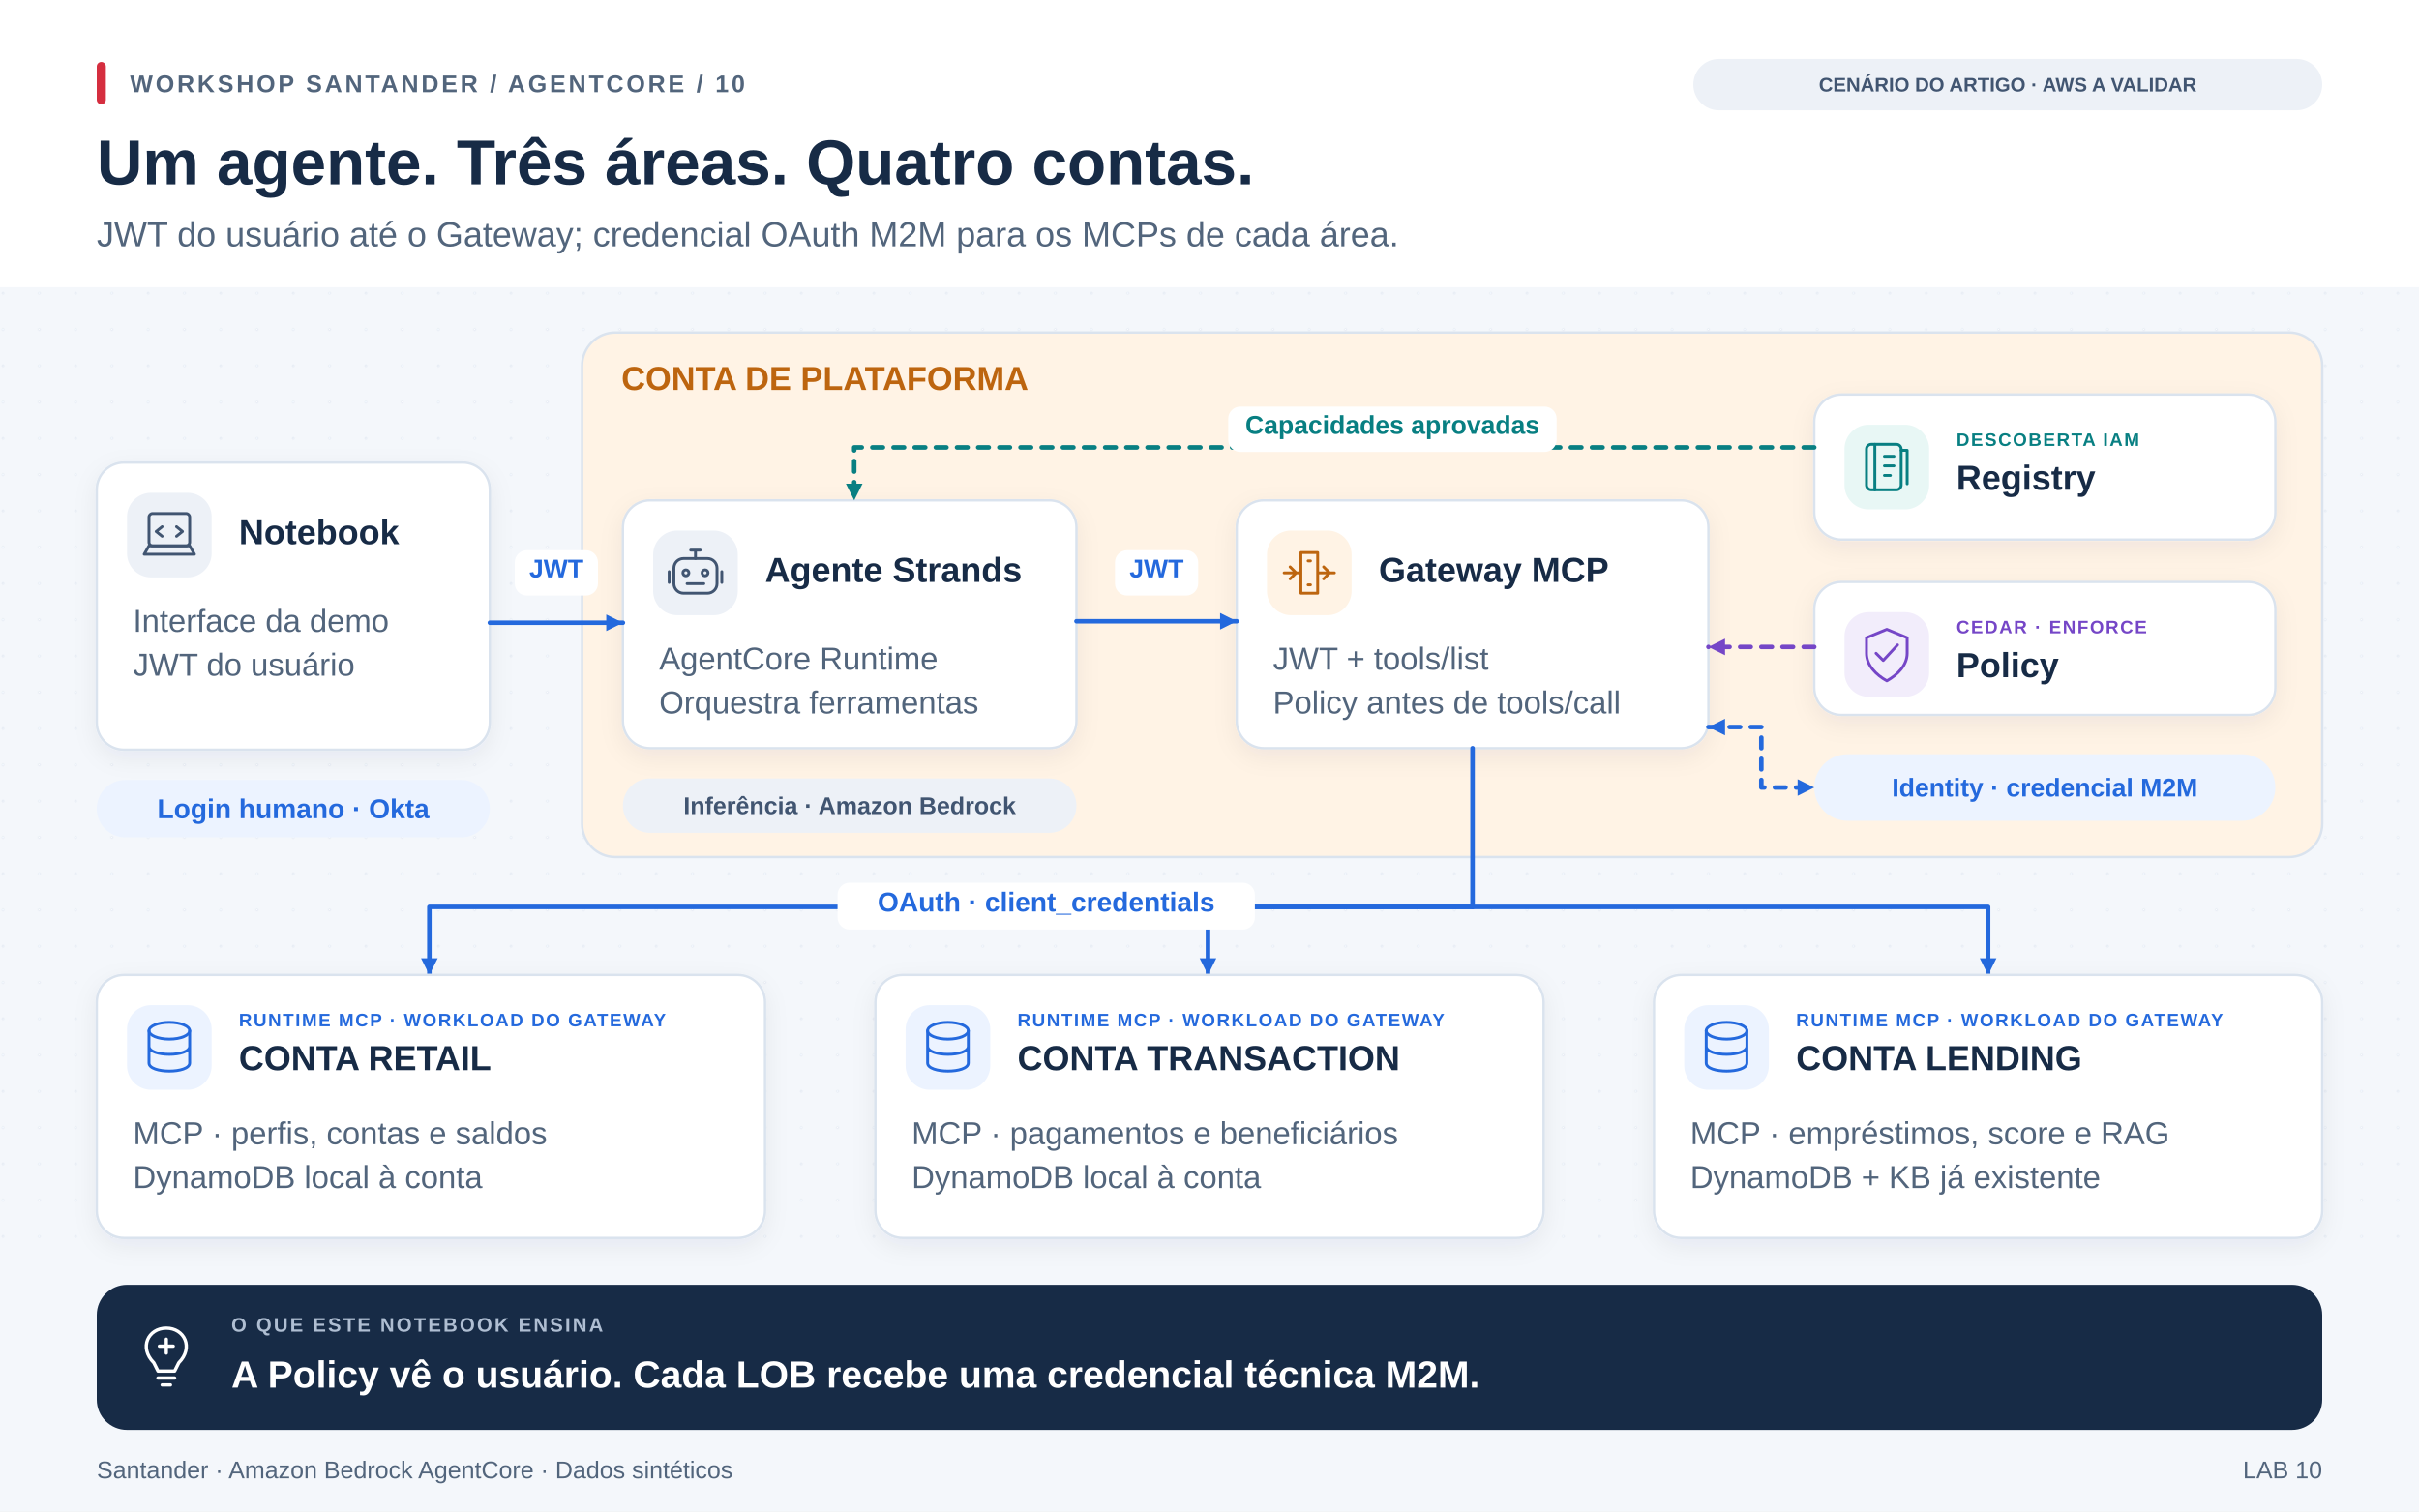
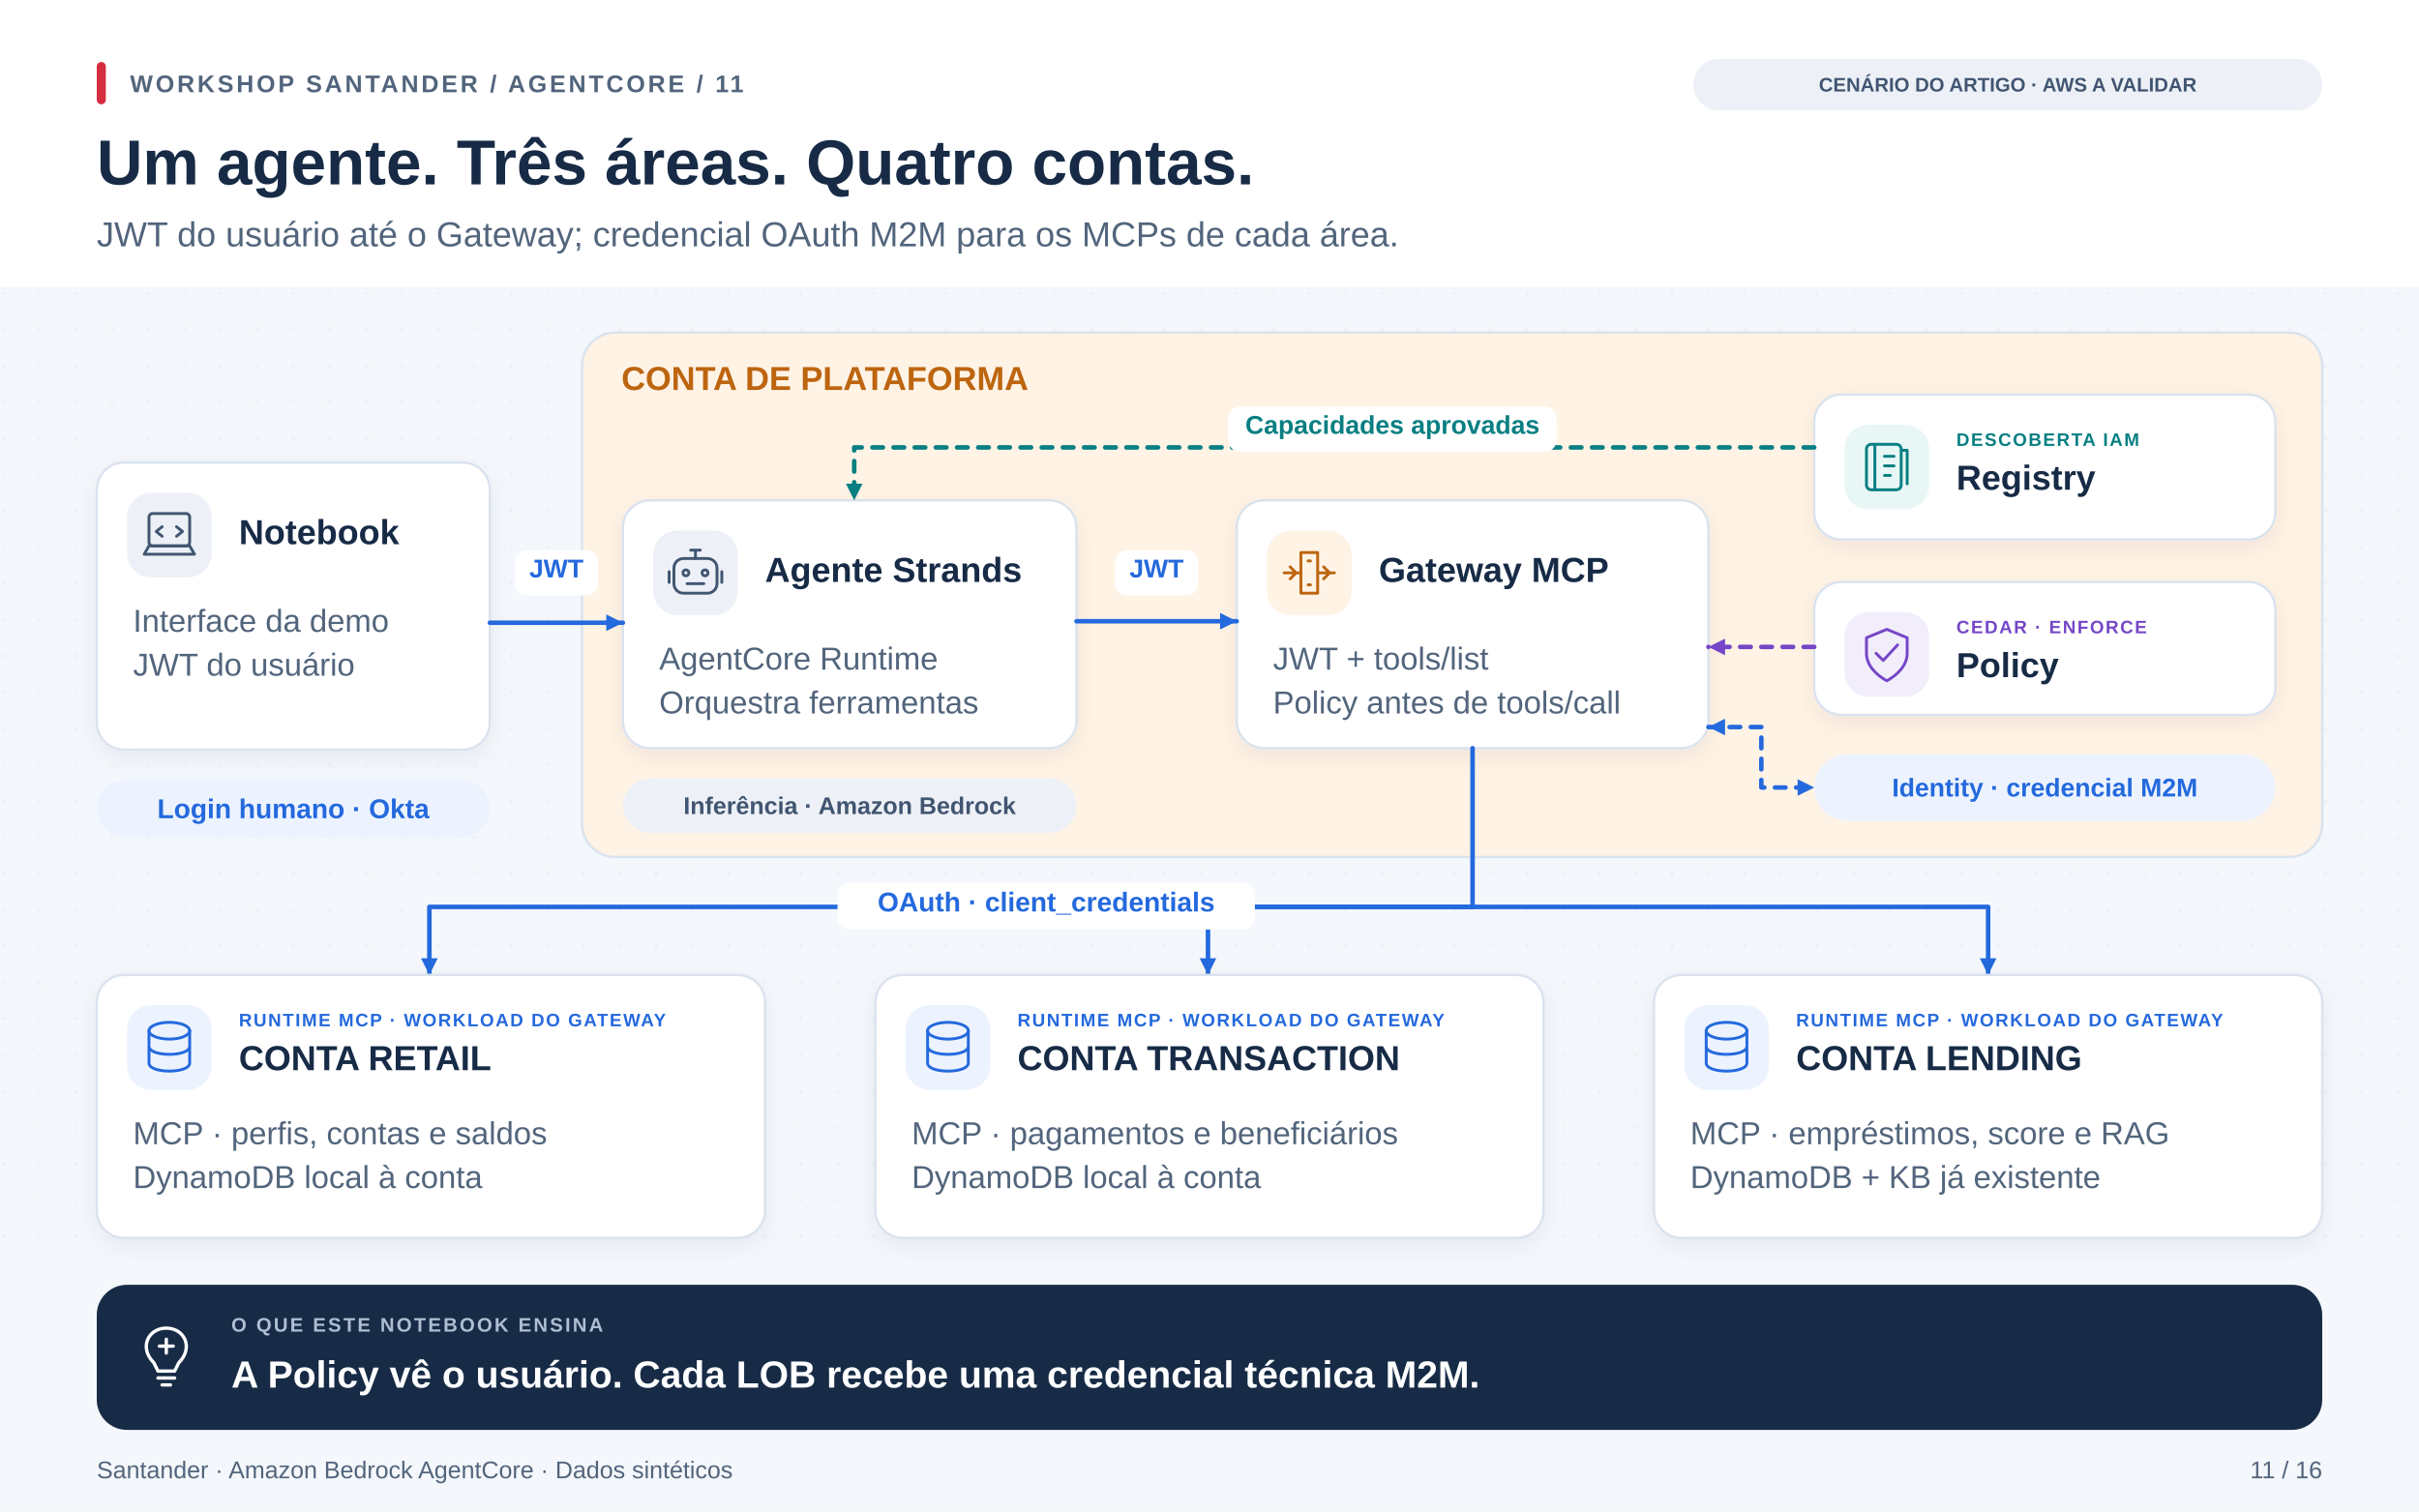
<svg xmlns="http://www.w3.org/2000/svg" width="1600" height="1000" viewBox="0 0 1600 1000" role="img" aria-labelledby="title desc">
  <defs>
    <filter id="shadow" x="-20%" y="-20%" width="140%" height="150%">
      <feDropShadow dx="0" dy="5" stdDeviation="8" flood-color="#172B46" flood-opacity=".06" />
    </filter>
    <pattern id="dots" width="24" height="24" patternUnits="userSpaceOnUse">
      <circle cx="2" cy="2" r="1" fill="#DDE5EF" />
    </pattern>
  </defs>
  <rect x="0" y="0" width="1600" height="1000" rx="0" fill="#F4F7FB" />
  <rect x="0" y="190" width="1600" height="650" fill="url(#dots)" opacity=".5" />
  <rect x="0" y="0" width="1600" height="190" rx="0" fill="#FFFFFF" />
  <rect x="64" y="41" width="6" height="28" rx="3" fill="#D52E3F" />
  <text class="" x="86" y="61" fill="#52657C" font-family="Arial,Helvetica,sans-serif" font-size="16" font-weight="700" text-anchor="start" letter-spacing="1.8">
-     <tspan x="86" dy="0">WORKSHOP SANTANDER  /  AGENTCORE  /  10</tspan>
+     <tspan x="86" dy="0">WORKSHOP SANTANDER  /  AGENTCORE  /  11</tspan>
  </text>
  <text class="" x="64" y="122" fill="#172B46" font-family="Arial,Helvetica,sans-serif" font-size="42" font-weight="700" text-anchor="start">
    <tspan x="64" dy="0">Um agente. Três áreas. Quatro contas.</tspan>
  </text>
  <text class="" x="64" y="163" fill="#52657C" font-family="Arial,Helvetica,sans-serif" font-size="23" font-weight="400" text-anchor="start">
    <tspan x="64" dy="0">JWT do usuário até o Gateway; credencial OAuth M2M para os MCPs de cada área.</tspan>
  </text>
  <rect x="1120" y="39" width="416" height="34" rx="17.0" fill="#EDF1F7" />
  <text class="" x="1328.0" y="60.55" fill="#415571" font-family="Arial,Helvetica,sans-serif" font-size="13" font-weight="700" text-anchor="middle">
    <tspan x="1328.0" dy="0">CENÁRIO DO ARTIGO · AWS A VALIDAR</tspan>
  </text>
  <rect x="64" y="850" width="1472" height="96" rx="20" fill="#172B46" />
  <g transform="translate(88 875) scale(0.9166667)" fill="none" stroke="#FFFFFF" stroke-width="2.4" stroke-linecap="round" stroke-linejoin="round" aria-hidden="true">
    <path d="M15 29c-11-11-4-25 9-25s20 14 9 25l-3 6H18zM18 40h12m-9 5h6M24 12v10m-5-5h10" />
  </g>
  <text class="" x="153" y="881" fill="#AFBED2" font-family="Arial,Helvetica,sans-serif" font-size="13" font-weight="700" text-anchor="start" letter-spacing="1.4">
    <tspan x="153" dy="0">O QUE ESTE NOTEBOOK ENSINA</tspan>
  </text>
  <text class="" x="153" y="918" fill="#FFFFFF" font-family="Arial,Helvetica,sans-serif" font-size="25" font-weight="600" text-anchor="start">
    <tspan x="153" dy="0">A Policy vê o usuário. Cada LOB recebe uma credencial técnica M2M.</tspan>
  </text>
  <text class="" x="64" y="978" fill="#52657C" font-family="Arial,Helvetica,sans-serif" font-size="16" font-weight="400" text-anchor="start">
    <tspan x="64" dy="0">Santander  ·  Amazon Bedrock AgentCore  ·  Dados sintéticos</tspan>
  </text>
  <text class="" x="1536" y="978" fill="#52657C" font-family="Arial,Helvetica,sans-serif" font-size="16" font-weight="400" text-anchor="end">
-     <tspan x="1536" dy="0">LAB 10</tspan>
+     <tspan x="1536" dy="0">11 / 16</tspan>
  </text>
  <g class="node" data-x="64" data-y="306" data-w="260" data-h="190">
    <rect x="64" y="306" width="260" height="190" rx="18" fill="#FFFFFF" stroke="#DAE3EE" stroke-width="1.6" filter="url(#shadow)" />
    <rect x="84" y="326" width="56" height="56" rx="16" fill="#EDF1F7" />
    <g transform="translate(93 335) scale(0.7916667)" fill="none" stroke="#415571" stroke-width="2.4" stroke-linecap="round" stroke-linejoin="round" aria-hidden="true">
      <rect x="7" y="6" width="34" height="27" rx="3" />
      <path d="M3 40h42l-4-7H7zM18 17l-5 4 5 4m12-8 5 4-5 4" />
    </g>
    <text class="node-text" x="158" y="360" fill="#172B46" font-family="Arial,Helvetica,sans-serif" font-size="23" font-weight="700" text-anchor="start">
      <tspan x="158" dy="0">Notebook</tspan>
    </text>
    <text class="node-text" x="88" y="418" fill="#52657C" font-family="Arial,Helvetica,sans-serif" font-size="21" font-weight="400" text-anchor="start">
      <tspan x="88" dy="0">Interface da demo</tspan>
      <tspan x="88" dy="29.0">JWT do usuário</tspan>
    </text>
  </g>
  <rect x="64" y="516" width="260" height="38" rx="19.0" fill="#ECF3FF" />
  <text class="" x="194.0" y="541.3" fill="#2469DD" font-family="Arial,Helvetica,sans-serif" font-size="18" font-weight="700" text-anchor="middle">
    <tspan x="194.0" dy="0">Login humano · Okta</tspan>
  </text>
  <rect x="385" y="220" width="1151" height="347" rx="22" fill="#FFF3E5" stroke="#DAE3EE" stroke-width="1.6" />
  <text class="" x="411" y="258" fill="#BD650F" font-family="Arial,Helvetica,sans-serif" font-size="22" font-weight="700" text-anchor="start">
    <tspan x="411" dy="0">CONTA DE PLATAFORMA</tspan>
  </text>
  <g class="node" data-x="412" data-y="331" data-w="300" data-h="164">
    <rect x="412" y="331" width="300" height="164" rx="18" fill="#FFFFFF" stroke="#DAE3EE" stroke-width="1.6" filter="url(#shadow)" />
    <rect x="432" y="351" width="56" height="56" rx="16" fill="#EDF1F7" />
    <g transform="translate(441 360) scale(0.7916667)" fill="none" stroke="#415571" stroke-width="2.4" stroke-linecap="round" stroke-linejoin="round" aria-hidden="true">
      <rect x="6" y="12" width="36" height="29" rx="8" />
      <path d="M24 12V5m-4 0h8M2 23v9m44-9v9" />
      <circle cx="16" cy="24" r="2.5" />
      <circle cx="32" cy="24" r="2.5" />
      <path d="M17 33h14" />
    </g>
    <text class="node-text" x="506" y="385" fill="#172B46" font-family="Arial,Helvetica,sans-serif" font-size="23" font-weight="700" text-anchor="start">
      <tspan x="506" dy="0">Agente Strands</tspan>
    </text>
    <text class="node-text" x="436" y="443" fill="#52657C" font-family="Arial,Helvetica,sans-serif" font-size="21" font-weight="400" text-anchor="start">
      <tspan x="436" dy="0">AgentCore Runtime</tspan>
      <tspan x="436" dy="29.0">Orquestra ferramentas</tspan>
    </text>
  </g>
  <rect x="412" y="515" width="300" height="36" rx="18.0" fill="#EDF1F7" />
  <text class="" x="562.0" y="538.6" fill="#415571" font-family="Arial,Helvetica,sans-serif" font-size="16" font-weight="700" text-anchor="middle">
    <tspan x="562.0" dy="0">Inferência · Amazon Bedrock</tspan>
  </text>
  <g class="node" data-x="818" data-y="331" data-w="312" data-h="164">
    <rect x="818" y="331" width="312" height="164" rx="18" fill="#FFFFFF" stroke="#DAE3EE" stroke-width="1.6" filter="url(#shadow)" />
    <rect x="838" y="351" width="56" height="56" rx="16" fill="#FFF3E5" />
    <g transform="translate(847 360) scale(0.7916667)" fill="none" stroke="#BD650F" stroke-width="2.4" stroke-linecap="round" stroke-linejoin="round" aria-hidden="true">
      <path d="M17 7h14v34H17zM3 24h14m14 0h14M8 19l5 5-5 5m28-10 5 5-5 5" />
      <path d="M23 14h2m-2 20h2" />
    </g>
    <text class="node-text" x="912" y="385" fill="#172B46" font-family="Arial,Helvetica,sans-serif" font-size="23" font-weight="700" text-anchor="start">
      <tspan x="912" dy="0">Gateway MCP</tspan>
    </text>
    <text class="node-text" x="842" y="443" fill="#52657C" font-family="Arial,Helvetica,sans-serif" font-size="21" font-weight="400" text-anchor="start">
      <tspan x="842" dy="0">JWT + tools/list</tspan>
      <tspan x="842" dy="29.0">Policy antes de tools/call</tspan>
    </text>
  </g>
  <g class="node" data-x="1200" data-y="261" data-w="305" data-h="96">
    <rect x="1200" y="261" width="305" height="96" rx="18" fill="#FFFFFF" stroke="#DAE3EE" stroke-width="1.6" filter="url(#shadow)" />
    <rect x="1220" y="281" width="56" height="56" rx="16" fill="#E8F7F5" />
    <g transform="translate(1229 290) scale(0.7916667)" fill="none" stroke="#087F82" stroke-width="2.4" stroke-linecap="round" stroke-linejoin="round" aria-hidden="true">
      <rect x="7" y="5" width="29" height="38" rx="4" />
      <path d="M14 5v38m8-28h8m-8 8h8m-8 8h5M36 10h5v28" />
    </g>
    <text class="" x="1294" y="295" fill="#087F82" font-family="Arial,Helvetica,sans-serif" font-size="12" font-weight="700" text-anchor="start" letter-spacing="1">
      <tspan x="1294" dy="0">DESCOBERTA IAM</tspan>
    </text>
    <text class="node-text" x="1294" y="324" fill="#172B46" font-family="Arial,Helvetica,sans-serif" font-size="23" font-weight="700" text-anchor="start">
      <tspan x="1294" dy="0">Registry</tspan>
    </text>
  </g>
  <g class="node" data-x="1200" data-y="385" data-w="305" data-h="88">
    <rect x="1200" y="385" width="305" height="88" rx="18" fill="#FFFFFF" stroke="#DAE3EE" stroke-width="1.6" filter="url(#shadow)" />
    <rect x="1220" y="405" width="56" height="56" rx="16" fill="#F2EDFB" />
    <g transform="translate(1229 414) scale(0.7916667)" fill="none" stroke="#7546C7" stroke-width="2.4" stroke-linecap="round" stroke-linejoin="round" aria-hidden="true">
      <path d="M24 3l17 7v13c0 10-8 18-17 23C15 41 7 33 7 23V10z" />
      <path d="M15 23l6 6 12-13" />
    </g>
    <text class="" x="1294" y="419" fill="#7546C7" font-family="Arial,Helvetica,sans-serif" font-size="12" font-weight="700" text-anchor="start" letter-spacing="1">
      <tspan x="1294" dy="0">CEDAR · ENFORCE</tspan>
    </text>
    <text class="node-text" x="1294" y="448" fill="#172B46" font-family="Arial,Helvetica,sans-serif" font-size="23" font-weight="700" text-anchor="start">
      <tspan x="1294" dy="0">Policy</tspan>
    </text>
  </g>
  <rect x="1200" y="499" width="305" height="44" rx="22.0" fill="#ECF3FF" />
  <text class="" x="1352.5" y="526.95" fill="#2469DD" font-family="Arial,Helvetica,sans-serif" font-size="17" font-weight="700" text-anchor="middle">
    <tspan x="1352.5" dy="0">Identity · credencial M2M</tspan>
  </text>
  <path d="M 324 412 L 412 412" stroke="#2469DD" fill="none" stroke-width="3" stroke-linejoin="round" stroke-linecap="round" />
  <polygon points="412,412 401.0,417.5 401.0,406.5" fill="#2469DD" />
  <rect x="340.485" y="364" width="55.03" height="30" rx="8" fill="#FFFFFF" />
  <text class="" x="368" y="382" fill="#2469DD" font-family="Arial,Helvetica,sans-serif" font-size="17" font-weight="600" text-anchor="middle">
    <tspan x="368" dy="0">JWT</tspan>
  </text>
  <path d="M 712 411 L 818 411" stroke="#2469DD" fill="none" stroke-width="3" stroke-linejoin="round" stroke-linecap="round" />
  <polygon points="818,411 807.0,416.5 807.0,405.5" fill="#2469DD" />
  <rect x="737.485" y="364" width="55.03" height="30" rx="8" fill="#FFFFFF" />
  <text class="" x="765" y="382" fill="#2469DD" font-family="Arial,Helvetica,sans-serif" font-size="17" font-weight="600" text-anchor="middle">
    <tspan x="765" dy="0">JWT</tspan>
  </text>
  <path d="M 1200 296 L 565 296 L 565 331" stroke="#087F82" fill="none" stroke-width="3" stroke-linejoin="round" stroke-linecap="round" stroke-dasharray="7 7" />
  <polygon points="565,331 559.5,320.0 570.5,320.0" fill="#087F82" />
  <rect x="812.395" y="269" width="217.21" height="30" rx="8" fill="#FFFFFF" />
  <text class="" x="921" y="287" fill="#087F82" font-family="Arial,Helvetica,sans-serif" font-size="17" font-weight="600" text-anchor="middle">
    <tspan x="921" dy="0">Capacidades aprovadas</tspan>
  </text>
  <path d="M 1200 428 L 1130 428" stroke="#7546C7" fill="none" stroke-width="3" stroke-linejoin="round" stroke-linecap="round" stroke-dasharray="7 7" />
  <polygon points="1130,428 1141.0,422.5 1141.0,433.5" fill="#7546C7" />
  <path d="M 1130 481 L 1165 481 L 1165 521 L 1200 521" stroke="#2469DD" fill="none" stroke-width="3" stroke-linejoin="round" stroke-linecap="round" stroke-dasharray="7 7" />
  <polygon points="1200,521 1189.0,526.5 1189.0,515.5" fill="#2469DD" />
  <polygon points="1130,481 1141.0,475.5 1141.0,486.5" fill="#2469DD" />
  <path d="M 974 495 L 974 600 L 284 600 L 284 645" stroke="#2469DD" fill="none" stroke-width="3" stroke-linejoin="round" stroke-linecap="round" />
  <polygon points="284,645 278.5,634.0 289.5,634.0" fill="#2469DD" />
  <path d="M 974 600 L 799 600 L 799 645" stroke="#2469DD" fill="none" stroke-width="3" stroke-linejoin="round" stroke-linecap="round" />
  <polygon points="799,645 793.5,634.0 804.5,634.0" fill="#2469DD" />
  <path d="M 974 600 L 1315 600 L 1315 645" stroke="#2469DD" fill="none" stroke-width="3" stroke-linejoin="round" stroke-linecap="round" />
  <polygon points="1315,645 1309.5,634.0 1320.5,634.0" fill="#2469DD" />
  <rect x="553.98" y="584" width="276.04" height="31" rx="8" fill="#FFFFFF" />
  <text class="" x="692" y="603" fill="#2469DD" font-family="Arial,Helvetica,sans-serif" font-size="18" font-weight="600" text-anchor="middle">
    <tspan x="692" dy="0">OAuth · client_credentials</tspan>
  </text>
  <g class="node" data-x="64" data-y="645" data-w="442" data-h="174">
    <rect x="64" y="645" width="442" height="174" rx="18" fill="#FFFFFF" stroke="#DAE3EE" stroke-width="1.6" filter="url(#shadow)" />
    <rect x="84" y="665" width="56" height="56" rx="16" fill="#ECF3FF" />
    <g transform="translate(93 674) scale(0.7916667)" fill="none" stroke="#2469DD" stroke-width="2.4" stroke-linecap="round" stroke-linejoin="round" aria-hidden="true">
      <ellipse cx="24" cy="10" rx="17" ry="7" />
      <path d="M7 10v27c0 9 34 9 34 0V10M7 23c0 9 34 9 34 0" />
    </g>
    <text class="" x="158" y="679" fill="#2469DD" font-family="Arial,Helvetica,sans-serif" font-size="12" font-weight="700" text-anchor="start" letter-spacing="1">
      <tspan x="158" dy="0">RUNTIME MCP · WORKLOAD DO GATEWAY</tspan>
    </text>
    <text class="node-text" x="158" y="708" fill="#172B46" font-family="Arial,Helvetica,sans-serif" font-size="23" font-weight="700" text-anchor="start">
      <tspan x="158" dy="0">CONTA RETAIL</tspan>
    </text>
    <text class="node-text" x="88" y="757" fill="#52657C" font-family="Arial,Helvetica,sans-serif" font-size="21" font-weight="400" text-anchor="start">
      <tspan x="88" dy="0">MCP · perfis, contas e saldos</tspan>
      <tspan x="88" dy="29.0">DynamoDB local à conta</tspan>
    </text>
  </g>
  <g class="node" data-x="579" data-y="645" data-w="442" data-h="174">
    <rect x="579" y="645" width="442" height="174" rx="18" fill="#FFFFFF" stroke="#DAE3EE" stroke-width="1.6" filter="url(#shadow)" />
    <rect x="599" y="665" width="56" height="56" rx="16" fill="#ECF3FF" />
    <g transform="translate(608 674) scale(0.7916667)" fill="none" stroke="#2469DD" stroke-width="2.4" stroke-linecap="round" stroke-linejoin="round" aria-hidden="true">
      <ellipse cx="24" cy="10" rx="17" ry="7" />
      <path d="M7 10v27c0 9 34 9 34 0V10M7 23c0 9 34 9 34 0" />
    </g>
    <text class="" x="673" y="679" fill="#2469DD" font-family="Arial,Helvetica,sans-serif" font-size="12" font-weight="700" text-anchor="start" letter-spacing="1">
      <tspan x="673" dy="0">RUNTIME MCP · WORKLOAD DO GATEWAY</tspan>
    </text>
    <text class="node-text" x="673" y="708" fill="#172B46" font-family="Arial,Helvetica,sans-serif" font-size="23" font-weight="700" text-anchor="start">
      <tspan x="673" dy="0">CONTA TRANSACTION</tspan>
    </text>
    <text class="node-text" x="603" y="757" fill="#52657C" font-family="Arial,Helvetica,sans-serif" font-size="21" font-weight="400" text-anchor="start">
      <tspan x="603" dy="0">MCP · pagamentos e beneficiários</tspan>
      <tspan x="603" dy="29.0">DynamoDB local à conta</tspan>
    </text>
  </g>
  <g class="node" data-x="1094" data-y="645" data-w="442" data-h="174">
    <rect x="1094" y="645" width="442" height="174" rx="18" fill="#FFFFFF" stroke="#DAE3EE" stroke-width="1.6" filter="url(#shadow)" />
    <rect x="1114" y="665" width="56" height="56" rx="16" fill="#ECF3FF" />
    <g transform="translate(1123 674) scale(0.7916667)" fill="none" stroke="#2469DD" stroke-width="2.4" stroke-linecap="round" stroke-linejoin="round" aria-hidden="true">
      <ellipse cx="24" cy="10" rx="17" ry="7" />
      <path d="M7 10v27c0 9 34 9 34 0V10M7 23c0 9 34 9 34 0" />
    </g>
    <text class="" x="1188" y="679" fill="#2469DD" font-family="Arial,Helvetica,sans-serif" font-size="12" font-weight="700" text-anchor="start" letter-spacing="1">
      <tspan x="1188" dy="0">RUNTIME MCP · WORKLOAD DO GATEWAY</tspan>
    </text>
    <text class="node-text" x="1188" y="708" fill="#172B46" font-family="Arial,Helvetica,sans-serif" font-size="23" font-weight="700" text-anchor="start">
      <tspan x="1188" dy="0">CONTA LENDING</tspan>
    </text>
    <text class="node-text" x="1118" y="757" fill="#52657C" font-family="Arial,Helvetica,sans-serif" font-size="21" font-weight="400" text-anchor="start">
      <tspan x="1118" dy="0">MCP · empréstimos, score e RAG</tspan>
      <tspan x="1118" dy="29.0">DynamoDB + KB já existente</tspan>
    </text>
  </g>
</svg>
